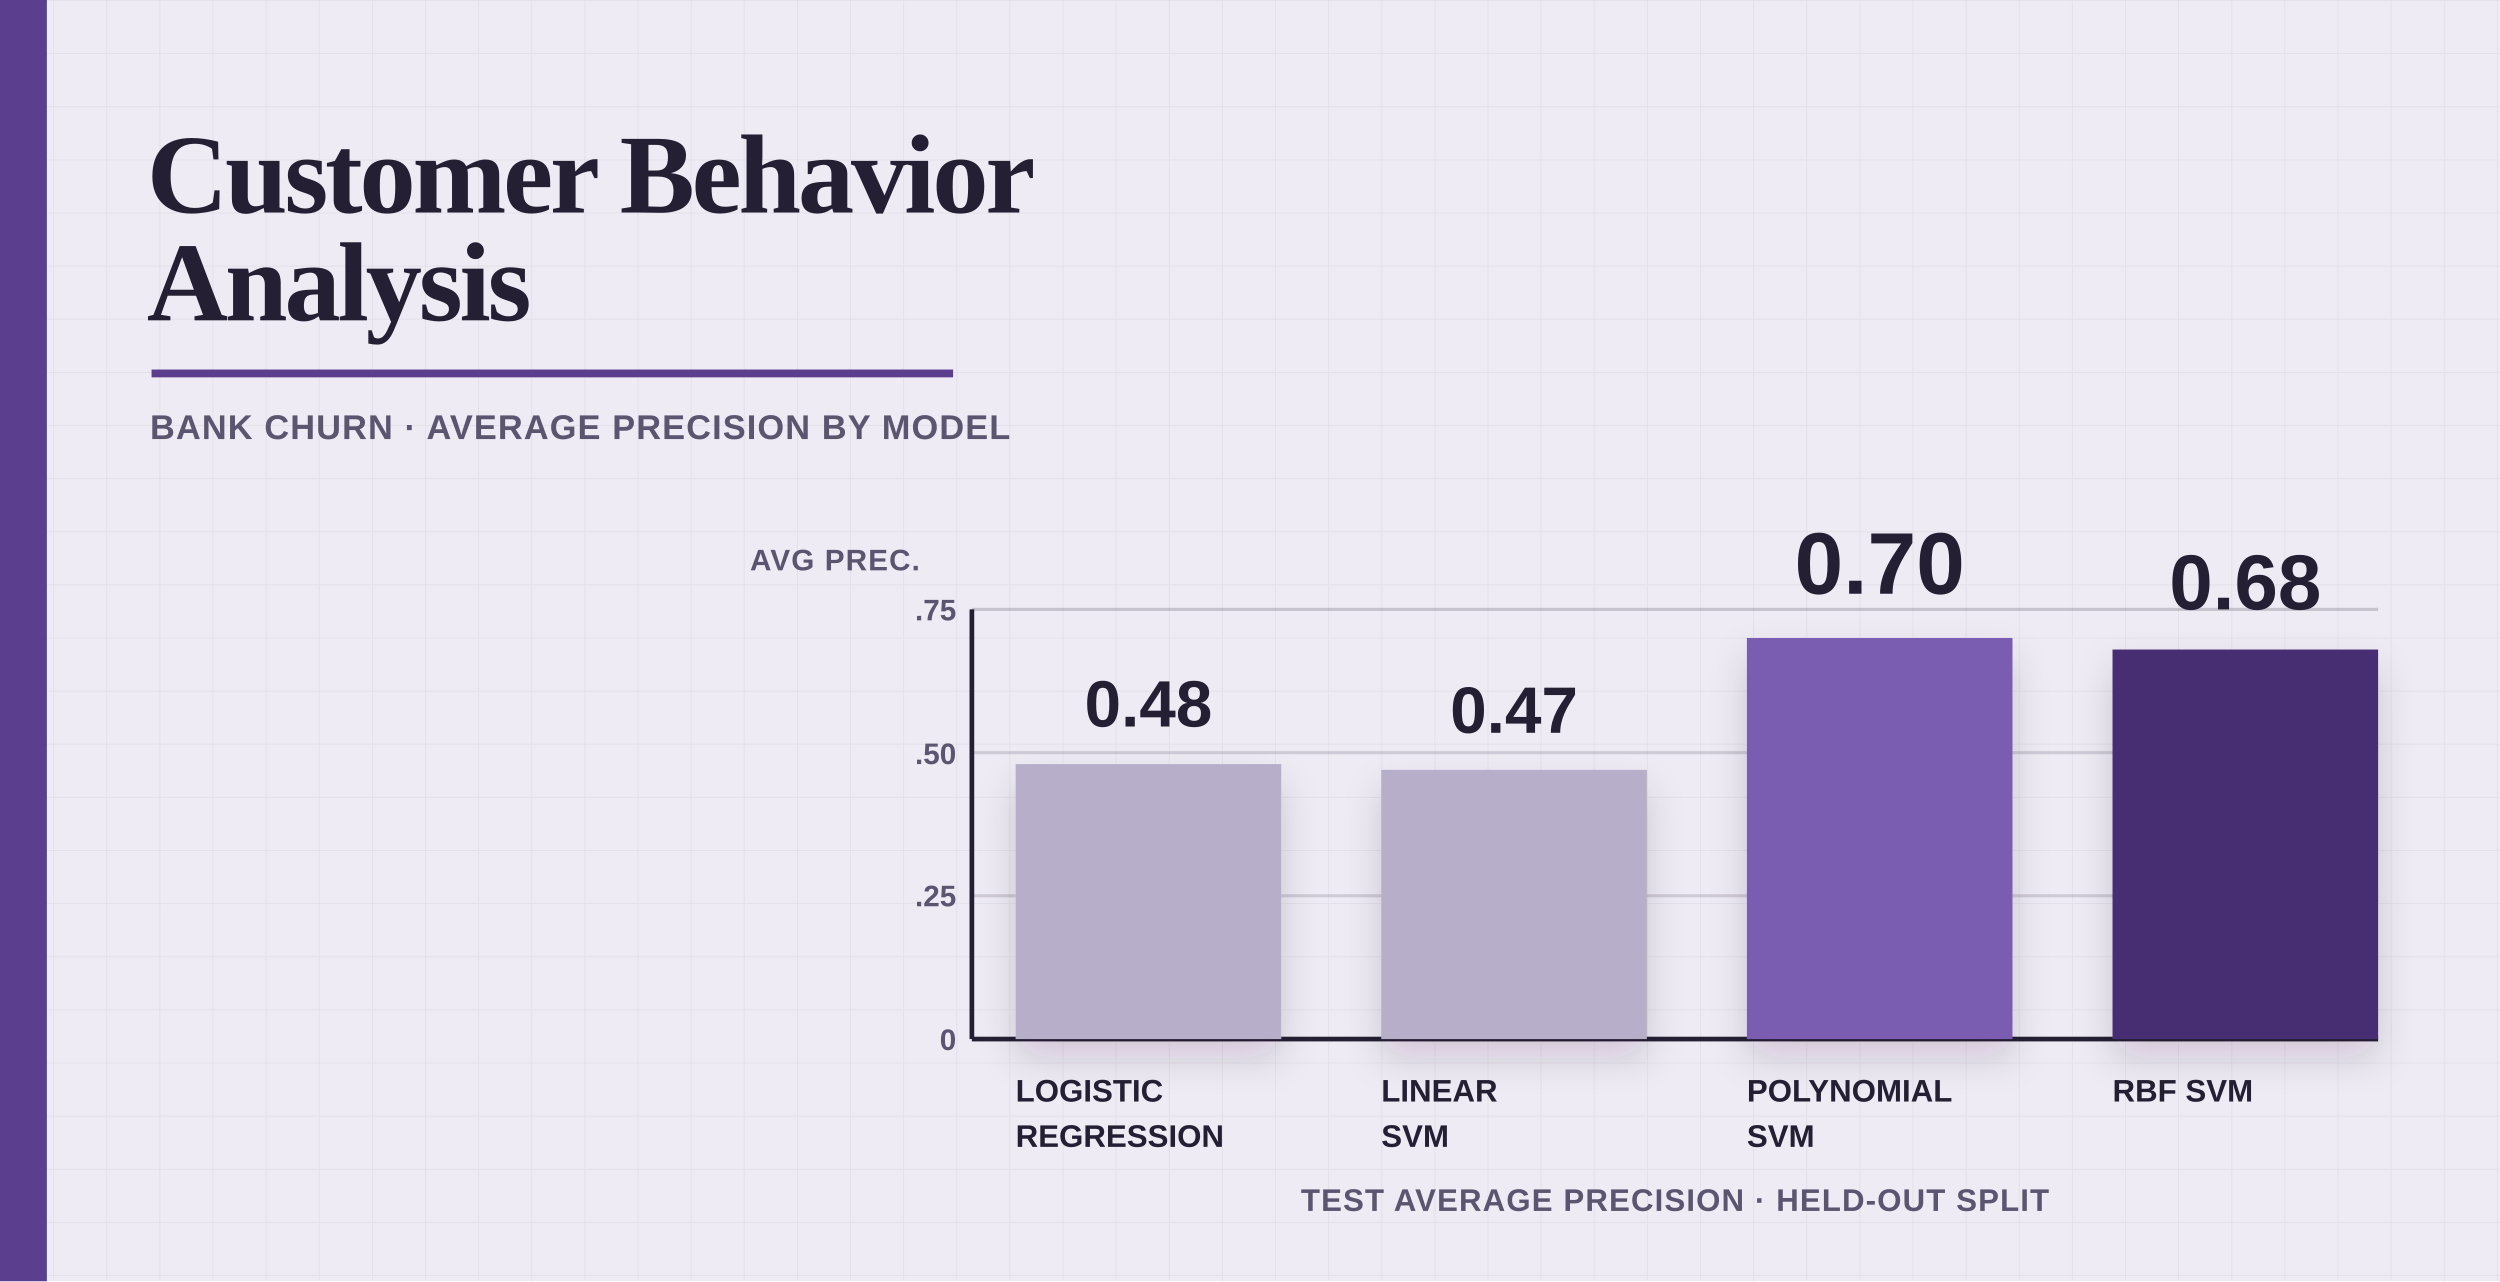
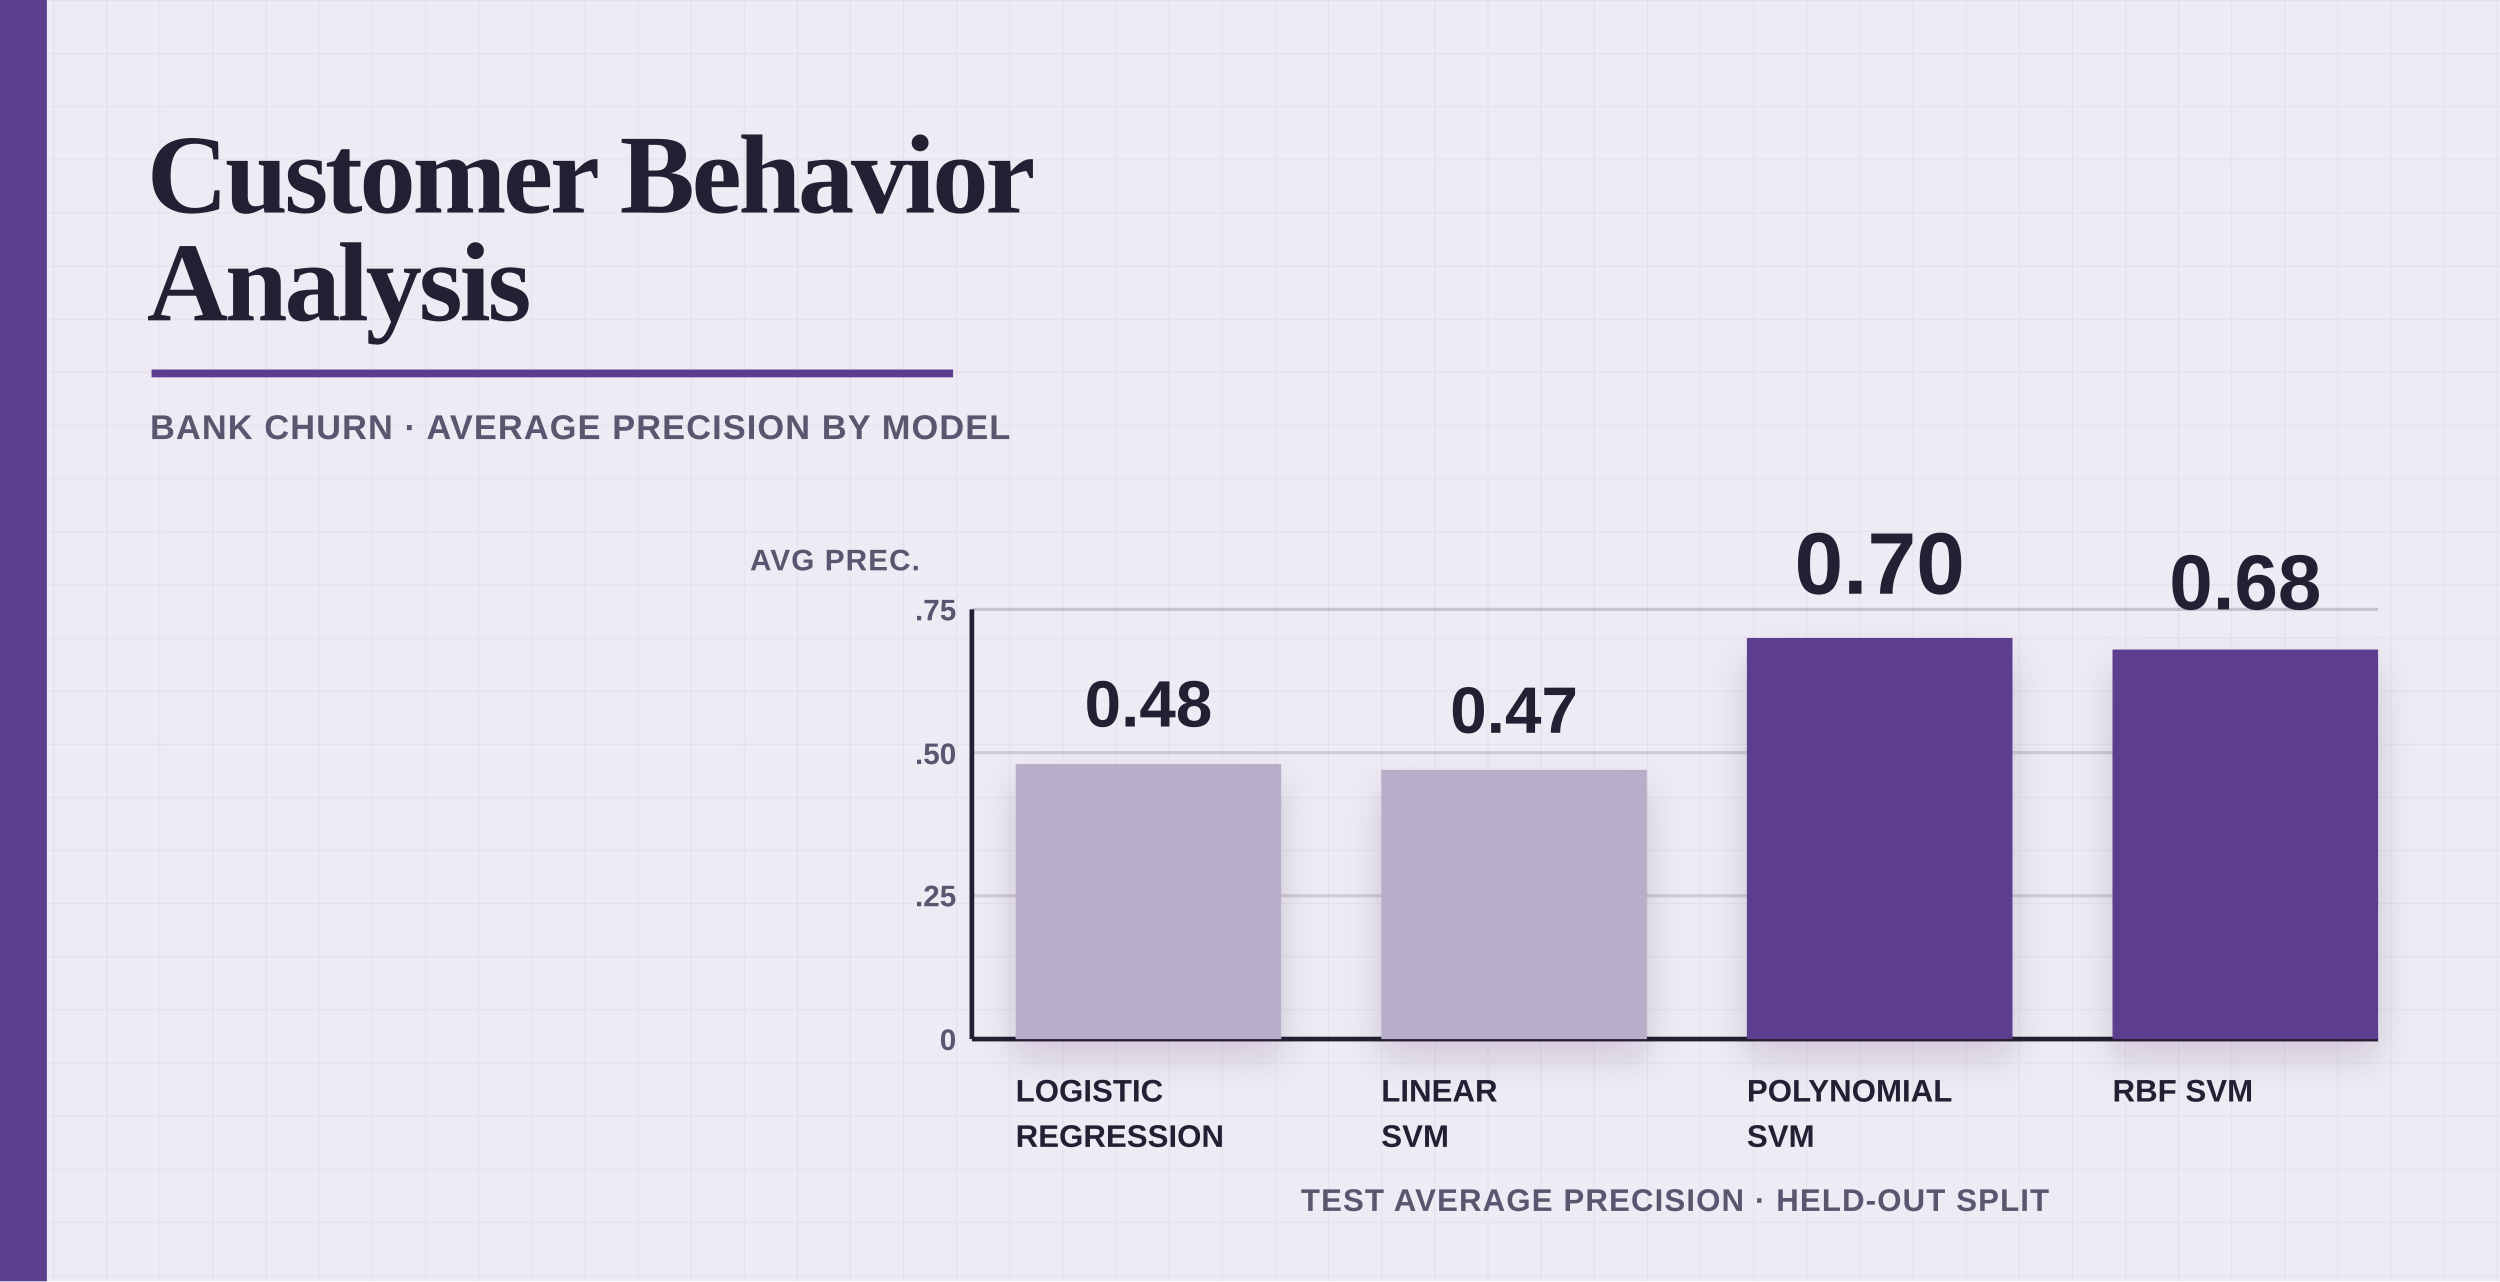
<svg xmlns="http://www.w3.org/2000/svg" width="1600" height="820" viewBox="0 0 1600 820" role="img" aria-labelledby="title desc">
  <defs>
    <pattern id="paperGrid" width="34" height="34" patternUnits="userSpaceOnUse">
      <path d="M34 0H0V34" fill="none" stroke="#2A2438" stroke-opacity="0.07" stroke-width="1" />
    </pattern>
    <filter id="softShadow" x="-20%" y="-30%" width="140%" height="170%">
      <feDropShadow dx="0" dy="12" stdDeviation="12" flood-color="#241F33" flood-opacity="0.16" />
    </filter>
  </defs>
  <rect width="1600" height="820" fill="#EFEBF5" />
  <rect width="1600" height="820" fill="url(#paperGrid)" />
  <rect x="0" y="0" width="30" height="820" fill="#5B3E8E" />
  <text x="94" y="136" fill="#241F33" font-family="Georgia, 'Times New Roman', serif" font-size="72" font-weight="700" letter-spacing="-2">Customer Behavior</text>
  <text x="94" y="205" fill="#241F33" font-family="Georgia, 'Times New Roman', serif" font-size="72" font-weight="700" letter-spacing="-2">Analysis</text>
  <path d="M97 239H610" stroke="#5B3E8E" stroke-width="5" />
  <text x="96" y="281" fill="#5B5570" font-family="Arial, sans-serif" font-size="22" font-weight="700" letter-spacing="0.7">BANK CHURN · AVERAGE PRECISION BY MODEL</text>
  <text x="480" y="365" fill="#5B5570" font-family="Arial, sans-serif" font-size="19" font-weight="700" letter-spacing="0.7">AVG PREC.</text>
  <line x1="622" y1="390" x2="622" y2="665" stroke="#241F33" stroke-width="3" />
  <line x1="622" y1="390" x2="1522" y2="390" stroke="#241F33" stroke-opacity="0.20" stroke-width="2" />
  <line x1="622" y1="481.7" x2="1522" y2="481.7" stroke="#241F33" stroke-opacity="0.16" stroke-width="2" />
  <line x1="622" y1="573.3" x2="1522" y2="573.3" stroke="#241F33" stroke-opacity="0.16" stroke-width="2" />
  <line x1="622" y1="665" x2="1522" y2="665" stroke="#241F33" stroke-width="3" />
  <text x="612" y="397" fill="#5B5570" font-family="Arial, sans-serif" font-size="19" font-weight="700" text-anchor="end">.75</text>
  <text x="612" y="489" fill="#5B5570" font-family="Arial, sans-serif" font-size="19" font-weight="700" text-anchor="end">.50</text>
  <text x="612" y="580" fill="#5B5570" font-family="Arial, sans-serif" font-size="19" font-weight="700" text-anchor="end">.25</text>
  <text x="612" y="672" fill="#5B5570" font-family="Arial, sans-serif" font-size="19" font-weight="700" text-anchor="end">0</text>
  <g filter="url(#softShadow)">
    <rect x="650" y="489.0" width="170" height="176.0" fill="#B7AFC9" />
    <rect x="884" y="492.7" width="170" height="172.3" fill="#B7AFC9" />
-     <rect x="1118" y="408.3" width="170" height="256.7" fill="#7A5CB0" />
-     <rect x="1352" y="415.7" width="170" height="249.3" fill="#472F73" />
+     <rect x="1118" y="408.3" width="170" height="256.7" fill="#5B3E8E" />
+     <rect x="1352" y="415.7" width="170" height="249.3" fill="#5B3E8E" />
  </g>
  <text x="735" y="465" fill="#241F33" font-family="Arial, sans-serif" font-size="42" font-weight="800" text-anchor="middle">0.48</text>
  <text x="969" y="469" fill="#241F33" font-family="Arial, sans-serif" font-size="42" font-weight="800" text-anchor="middle">0.47</text>
  <text x="1203" y="380" fill="#241F33" font-family="Arial, sans-serif" font-size="56" font-weight="800" text-anchor="middle">0.70</text>
  <text x="1437" y="390" fill="#241F33" font-family="Arial, sans-serif" font-size="50" font-weight="800" text-anchor="middle">0.68</text>
  <text x="650" y="705" fill="#241F33" font-family="Arial, sans-serif" font-size="20" font-weight="700">LOGISTIC</text>
  <text x="650" y="734" fill="#241F33" font-family="Arial, sans-serif" font-size="20" font-weight="700">REGRESSION</text>
  <text x="884" y="705" fill="#241F33" font-family="Arial, sans-serif" font-size="20" font-weight="700">LINEAR</text>
  <text x="884" y="734" fill="#241F33" font-family="Arial, sans-serif" font-size="20" font-weight="700">SVM</text>
  <text x="1118" y="705" fill="#241F33" font-family="Arial, sans-serif" font-size="20" font-weight="700">POLYNOMIAL</text>
  <text x="1118" y="734" fill="#241F33" font-family="Arial, sans-serif" font-size="20" font-weight="700">SVM</text>
  <text x="1352" y="705" fill="#241F33" font-family="Arial, sans-serif" font-size="20" font-weight="700">RBF SVM</text>
  <text x="1072" y="775" fill="#5B5570" font-family="Arial, sans-serif" font-size="20" font-weight="700" letter-spacing="0.7" text-anchor="middle">TEST AVERAGE PRECISION · HELD-OUT SPLIT</text>
</svg>
